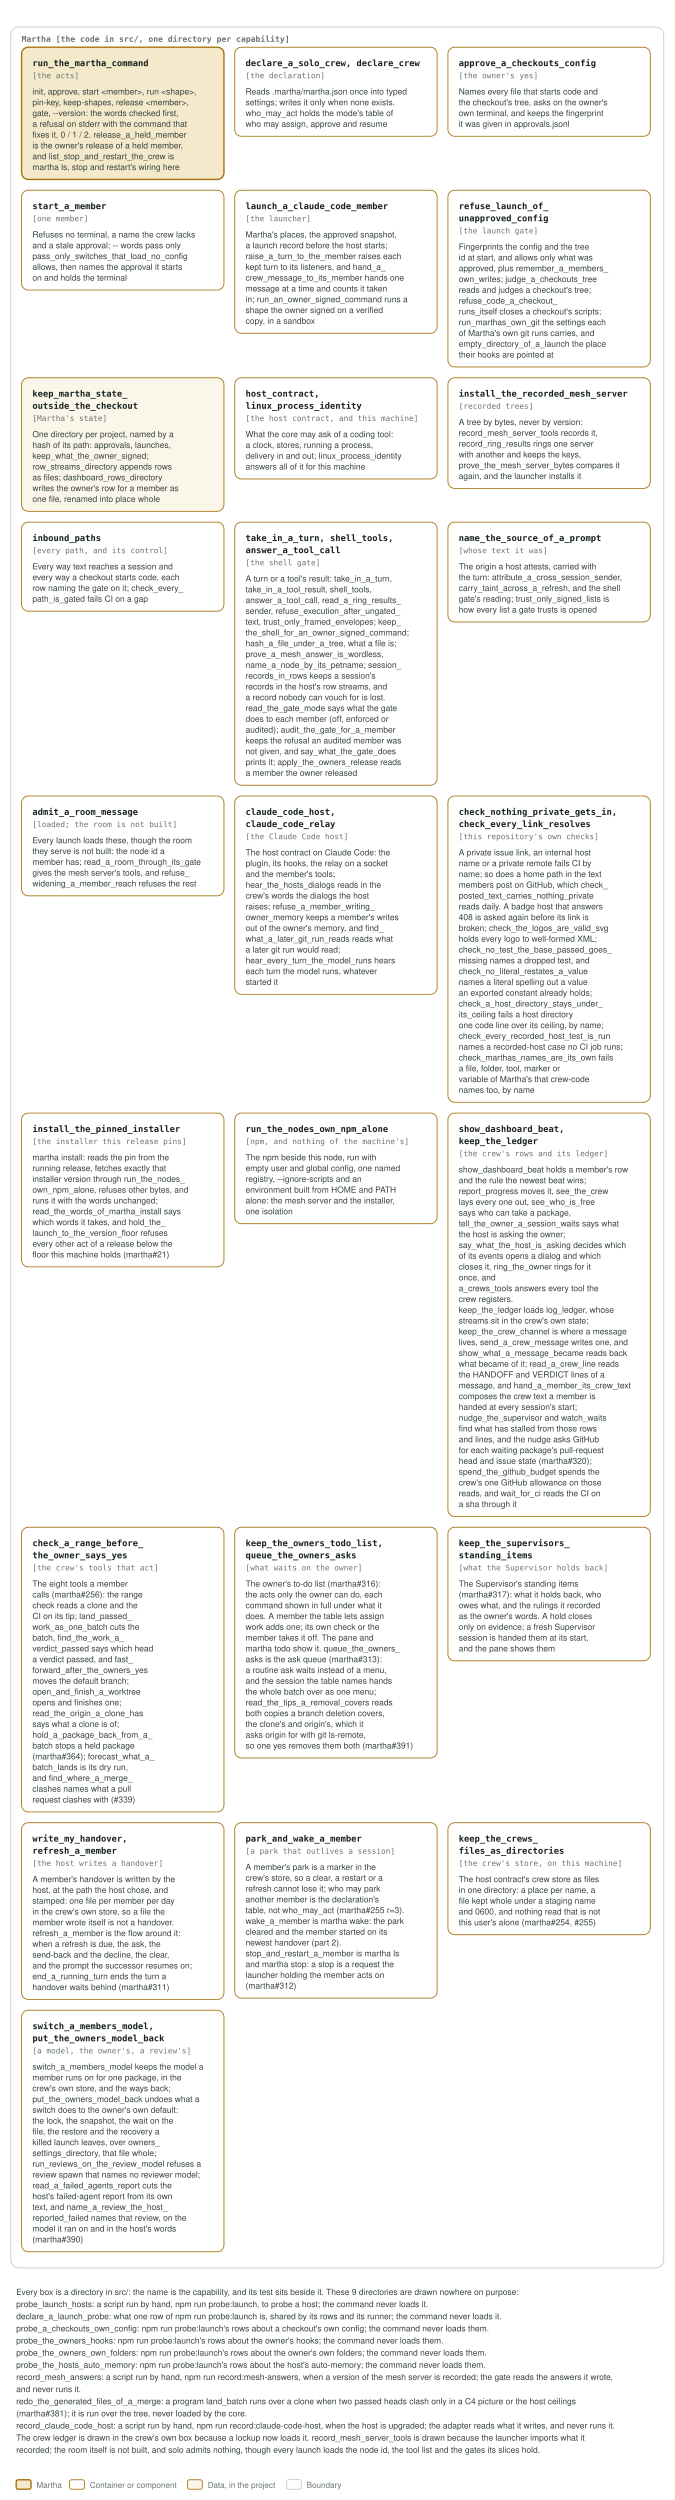
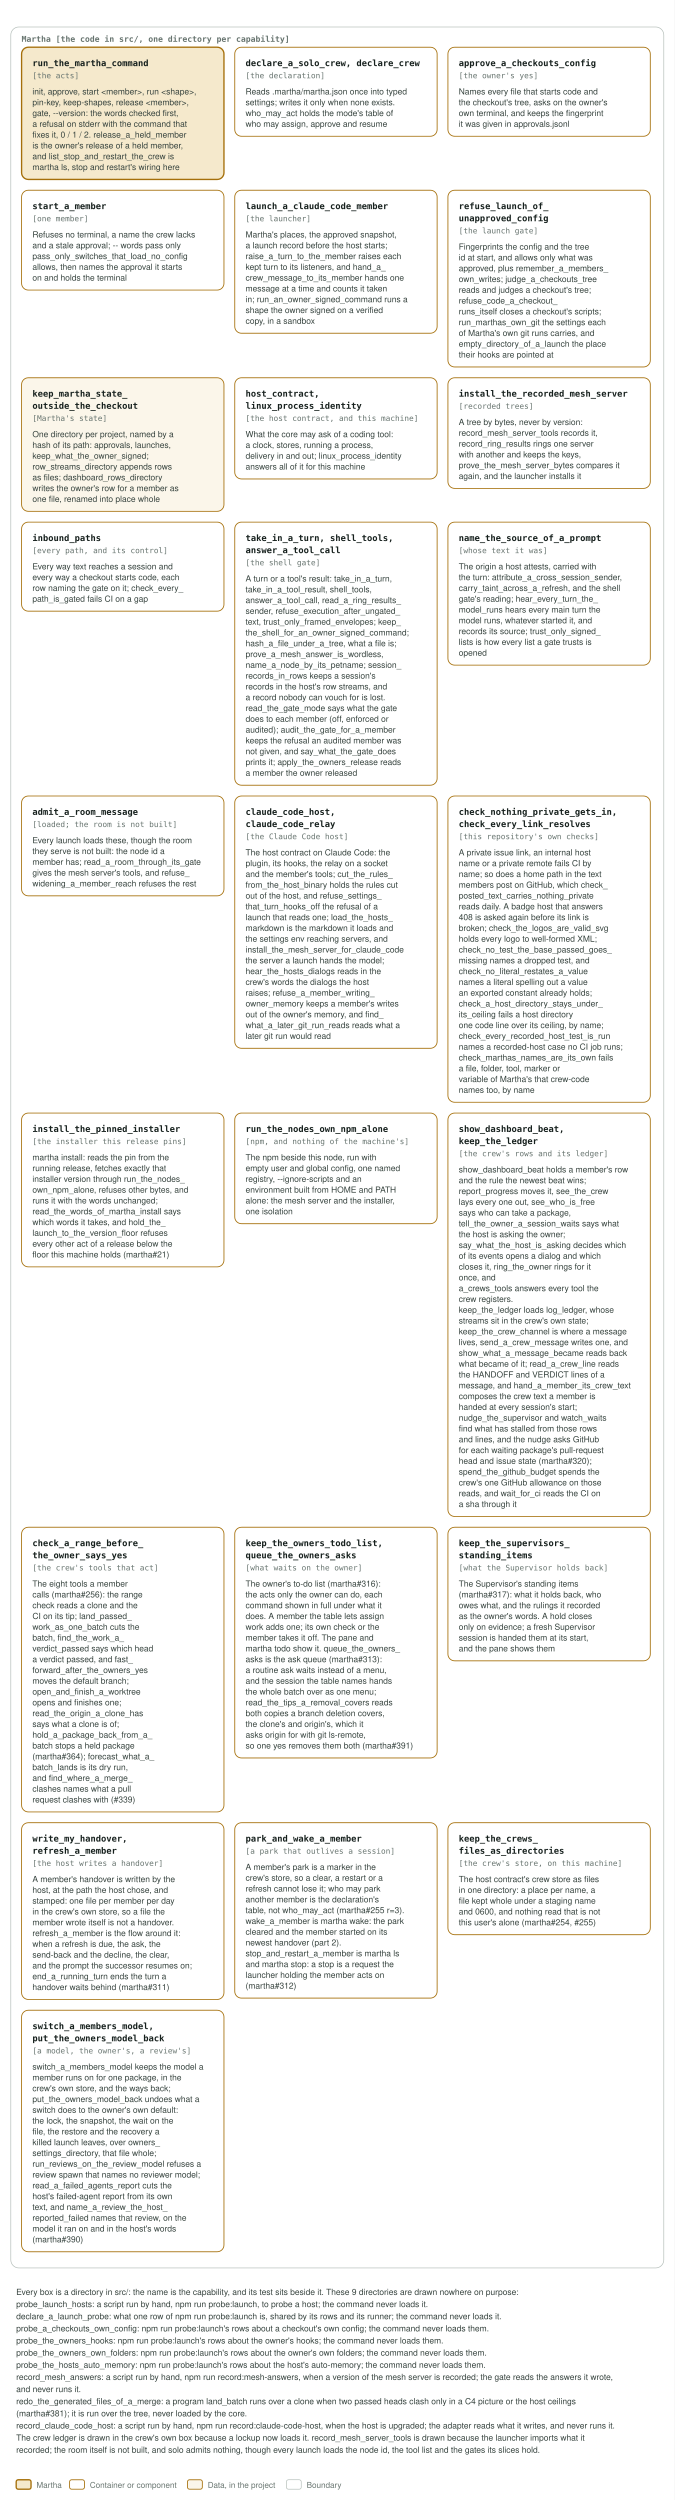
<svg xmlns="http://www.w3.org/2000/svg" viewBox="0 0 1000 3706" role="img" aria-label="Martha components">
  <style>
.t-name { font-family: "Atkinson Hyperlegible", "Segoe UI", system-ui, -apple-system, Helvetica, Arial, sans-serif; font-size: 15px; font-weight: 700; }
.t-desc { font-family: "Atkinson Hyperlegible", "Segoe UI", system-ui, -apple-system, Helvetica, Arial, sans-serif; font-size: 12.5px; }
.t-rel { font-family: "Atkinson Hyperlegible", "Segoe UI", system-ui, -apple-system, Helvetica, Arial, sans-serif; font-size: 11.5px; paint-order: stroke; stroke-width: 4px; stroke-linejoin: round; }
.t-code { font-family: "JetBrains Mono", ui-monospace, Menlo, Consolas, monospace; font-size: 13px; font-weight: 600; }
.t-type { font-family: "JetBrains Mono", ui-monospace, Menlo, Consolas, monospace; font-size: 11.5px; }
.t-bound { font-family: "JetBrains Mono", ui-monospace, Menlo, Consolas, monospace; font-size: 12px; font-weight: 600; }
.t-leg { font-family: "Atkinson Hyperlegible", "Segoe UI", system-ui, -apple-system, Helvetica, Arial, sans-serif; font-size: 12px; }
.edge { fill: none; stroke-width: 1.25; }
.edge-team { fill: none; stroke-width: 1.25; stroke-dasharray: 5 4; }
.bg { fill: #FFFFFF; }
.b-sys { fill: #F5E9CC; stroke: #A56F0A; stroke-width: 2; }
.b-per { fill: #E3EBF2; stroke: #3B5B7A; stroke-width: 1.25; }
.b-mac { fill: #E6E4EE; stroke: #5E5A78; stroke-width: 1.25; stroke-dasharray: 5 4; }
.b-ext { fill: #ECEFED; stroke: #8A9791; stroke-width: 1.25; }
.b-cmp { fill: #FFFFFF; stroke: #A56F0A; stroke-width: 1.25; }
.b-dat { fill: #FBF6EA; stroke: #A56F0A; stroke-width: 1.25; }
.b-team { fill: #FFFFFF; stroke: #5E5A78; stroke-width: 1.25; stroke-dasharray: 5 4; }
.b-later { fill: #F3F4F3; stroke: #8A9791; stroke-width: 1.25; stroke-dasharray: 5 4; }
.bound { fill: none; stroke: #B3BDB8; stroke-width: 1; }
.head { fill: #3B5B7A; }
.t-name, .t-code { fill: #16201D; }
.t-type, .t-bound, .t-leg { fill: #66736E; }
.t-desc { fill: #34413C; }
.t-rel { fill: #66736E; stroke: #FFFFFF; }
.edge, .edge-team { stroke: #8A9791; }
.arrowhead { fill: #8A9791; }
@media (prefers-color-scheme: dark) {
.bg { fill: #171F1C; }
.b-sys { fill: #3A2E13; stroke: #E3AA3C; }
.b-per { fill: #1D2A36; stroke: #8EB4D8; }
.b-mac { fill: #26243A; stroke: #A9A4C8; }
.b-ext { fill: #1C2421; stroke: #7D8B85; }
.b-cmp { fill: #171F1C; stroke: #E3AA3C; }
.b-dat { fill: #2A2414; stroke: #E3AA3C; }
.b-team { fill: #171F1C; stroke: #A9A4C8; }
.b-later { fill: #1C2421; stroke: #7D8B85; }
.bound { stroke: #4A5752; }
.head { fill: #8EB4D8; }
.t-name, .t-code { fill: #E6ECE9; }
.t-type, .t-bound, .t-leg { fill: #93A09A; }
.t-desc { fill: #C3CDC8; }
.t-rel { fill: #93A09A; stroke: #171F1C; }
.edge, .edge-team { stroke: #7D8B85; }
.arrowhead { fill: #7D8B85; }
}
</style>
  <defs>
    <marker id="a" viewBox="0 0 10 10" refX="9" refY="5" markerWidth="7" markerHeight="7" orient="auto-start-reverse">
      <path class="arrowhead" d="M0 0L10 5L0 10z" />
    </marker>
  </defs>
  <rect class="bg" x="0" y="0" width="1000" height="3706" />
  <rect class="b-sys" x="32" y="70" width="300" height="196" rx="10" />
  <text class="t-code" x="48" y="98">run_the_martha_command</text>
  <text class="t-type" x="48" y="116">[the acts]</text>
  <text class="t-desc" x="48" y="140">init, approve, start &lt;member&gt;, run &lt;shape&gt;,</text>
  <text class="t-desc" x="48" y="156">pin-key, keep-shapes, release &lt;member&gt;,</text>
  <text class="t-desc" x="48" y="172">gate, --version: the words checked first,</text>
  <text class="t-desc" x="48" y="188">a refusal on stderr with the command that</text>
  <text class="t-desc" x="48" y="204">fixes it, 0 / 1 / 2. release_a_held_member</text>
  <text class="t-desc" x="48" y="220">is the owner's release of a held member,</text>
  <text class="t-desc" x="48" y="236">and list_stop_and_restart_the_crew is</text>
  <text class="t-desc" x="48" y="252">martha ls, stop and restart's wiring here</text>
  <rect class="b-cmp" x="348" y="70" width="300" height="132" rx="10" />
  <text class="t-code" x="364" y="98">declare_a_solo_crew, declare_crew</text>
  <text class="t-type" x="364" y="116">[the declaration]</text>
  <text class="t-desc" x="364" y="140">Reads .martha/martha.json once into typed</text>
  <text class="t-desc" x="364" y="156">settings; writes it only when none exists.</text>
  <text class="t-desc" x="364" y="172">who_may_act holds the mode's table of</text>
  <text class="t-desc" x="364" y="188">who may assign, approve and resume</text>
  <rect class="b-cmp" x="664" y="70" width="300" height="132" rx="10" />
  <text class="t-code" x="680" y="98">approve_a_checkouts_config</text>
  <text class="t-type" x="680" y="116">[the owner's yes]</text>
  <text class="t-desc" x="680" y="140">Names every file that starts code and</text>
  <text class="t-desc" x="680" y="156">the checkout's tree, asks on the owner's</text>
  <text class="t-desc" x="680" y="172">own terminal, and keeps the fingerprint</text>
  <text class="t-desc" x="680" y="188">it was given in approvals.jsonl</text>
  <rect class="b-cmp" x="32" y="282" width="300" height="148" rx="10" />
  <text class="t-code" x="48" y="310">start_a_member</text>
  <text class="t-type" x="48" y="328">[one member]</text>
  <text class="t-desc" x="48" y="352">Refuses no terminal, a name the crew lacks</text>
  <text class="t-desc" x="48" y="368">and a stale approval; -- words pass only</text>
  <text class="t-desc" x="48" y="384">pass_only_switches_that_load_no_config</text>
  <text class="t-desc" x="48" y="400">allows, then names the approval it starts</text>
  <text class="t-desc" x="48" y="416">on and holds the terminal</text>
  <rect class="b-cmp" x="348" y="282" width="300" height="212" rx="10" />
  <text class="t-code" x="364" y="310">launch_a_claude_code_member</text>
  <text class="t-type" x="364" y="328">[the launcher]</text>
  <text class="t-desc" x="364" y="352">Martha's places, the approved snapshot,</text>
  <text class="t-desc" x="364" y="368">a launch record before the host starts;</text>
  <text class="t-desc" x="364" y="384">raise_a_turn_to_the_member raises each</text>
  <text class="t-desc" x="364" y="400">kept turn to its listeners, and hand_a_</text>
  <text class="t-desc" x="364" y="416">crew_message_to_its_member hands one</text>
  <text class="t-desc" x="364" y="432">message at a time and counts it taken</text>
  <text class="t-desc" x="364" y="448">in; run_an_owner_signed_command runs a</text>
  <text class="t-desc" x="364" y="464">shape the owner signed on a verified</text>
  <text class="t-desc" x="364" y="480">copy, in a sandbox</text>
  <rect class="b-cmp" x="664" y="282" width="300" height="262" rx="10" />
  <text class="t-code" x="680" y="310">refuse_launch_of_</text>
  <text class="t-code" x="680" y="328">unapproved_config</text>
  <text class="t-type" x="680" y="346">[the launch gate]</text>
  <text class="t-desc" x="680" y="370">Fingerprints the config and the tree</text>
  <text class="t-desc" x="680" y="386">id at start, and allows only what was</text>
  <text class="t-desc" x="680" y="402">approved, plus remember_a_members_</text>
  <text class="t-desc" x="680" y="418">own_writes; judge_a_checkouts_tree</text>
  <text class="t-desc" x="680" y="434">reads and judges a checkout's tree;</text>
  <text class="t-desc" x="680" y="450">refuse_code_a_checkout_</text>
  <text class="t-desc" x="680" y="466">runs_itself closes a checkout's scripts;</text>
  <text class="t-desc" x="680" y="482">run_marthas_own_git the settings each</text>
  <text class="t-desc" x="680" y="498">of Martha's own git runs carries, and</text>
  <text class="t-desc" x="680" y="514">empty_directory_of_a_launch the place</text>
  <text class="t-desc" x="680" y="530">their hooks are pointed at</text>
  <rect class="b-dat" x="32" y="560" width="300" height="198" rx="10" />
  <text class="t-code" x="48" y="588">keep_martha_state_</text>
  <text class="t-code" x="48" y="606">outside_the_checkout</text>
  <text class="t-type" x="48" y="624">[Martha's state]</text>
  <text class="t-desc" x="48" y="648">One directory per project, named by a</text>
  <text class="t-desc" x="48" y="664">hash of its path: approvals, launches,</text>
  <text class="t-desc" x="48" y="680">keep_what_the_owner_signed;</text>
  <text class="t-desc" x="48" y="696">row_streams_directory appends rows</text>
  <text class="t-desc" x="48" y="712">as files; dashboard_rows_directory</text>
  <text class="t-desc" x="48" y="728">writes the owner's row for a member as</text>
  <text class="t-desc" x="48" y="744">one file, renamed into place whole</text>
  <rect class="b-cmp" x="348" y="560" width="300" height="150" rx="10" />
  <text class="t-code" x="364" y="588">host_contract,</text>
  <text class="t-code" x="364" y="606">linux_process_identity</text>
  <text class="t-type" x="364" y="624">[the host contract, and this machine]</text>
  <text class="t-desc" x="364" y="648">What the core may ask of a coding tool:</text>
  <text class="t-desc" x="364" y="664">a clock, stores, running a process,</text>
  <text class="t-desc" x="364" y="680">delivery in and out; linux_process_identity</text>
  <text class="t-desc" x="364" y="696">answers all of it for this machine</text>
  <rect class="b-cmp" x="664" y="560" width="300" height="164" rx="10" />
  <text class="t-code" x="680" y="588">install_the_recorded_mesh_server</text>
  <text class="t-type" x="680" y="606">[recorded trees]</text>
  <text class="t-desc" x="680" y="630">A tree by bytes, never by version:</text>
  <text class="t-desc" x="680" y="646">record_mesh_server_tools records it,</text>
  <text class="t-desc" x="680" y="662">record_ring_results rings one server</text>
  <text class="t-desc" x="680" y="678">with another and keeps the keys,</text>
  <text class="t-desc" x="680" y="694">prove_the_mesh_server_bytes compares it</text>
  <text class="t-desc" x="680" y="710">again, and the launcher installs it</text>
  <rect class="b-cmp" x="32" y="774" width="300" height="132" rx="10" />
  <text class="t-code" x="48" y="802">inbound_paths</text>
  <text class="t-type" x="48" y="820">[every path, and its control]</text>
  <text class="t-desc" x="48" y="844">Every way text reaches a session and</text>
  <text class="t-desc" x="48" y="860">every way a checkout starts code, each</text>
  <text class="t-desc" x="48" y="876">row naming the gate on it; check_every_</text>
  <text class="t-desc" x="48" y="892">path_is_gated fails CI on a gap</text>
  <rect class="b-cmp" x="348" y="774" width="300" height="390" rx="10" />
  <text class="t-code" x="364" y="802">take_in_a_turn, shell_tools,</text>
  <text class="t-code" x="364" y="820">answer_a_tool_call</text>
  <text class="t-type" x="364" y="838">[the shell gate]</text>
  <text class="t-desc" x="364" y="862">A turn or a tool's result: take_in_a_turn,</text>
  <text class="t-desc" x="364" y="878">take_in_a_tool_result, shell_tools,</text>
  <text class="t-desc" x="364" y="894">answer_a_tool_call, read_a_ring_results_</text>
  <text class="t-desc" x="364" y="910">sender, refuse_execution_after_ungated_</text>
  <text class="t-desc" x="364" y="926">text, trust_only_framed_envelopes; keep_</text>
  <text class="t-desc" x="364" y="942">the_shell_for_an_owner_signed_command;</text>
  <text class="t-desc" x="364" y="958">hash_a_file_under_a_tree, what a file is;</text>
  <text class="t-desc" x="364" y="974">prove_a_mesh_answer_is_wordless,</text>
  <text class="t-desc" x="364" y="990">name_a_node_by_its_petname; session_</text>
  <text class="t-desc" x="364" y="1006">records_in_rows keeps a session's</text>
  <text class="t-desc" x="364" y="1022">records in the host's row streams, and</text>
  <text class="t-desc" x="364" y="1038">a record nobody can vouch for is lost.</text>
  <text class="t-desc" x="364" y="1054">read_the_gate_mode says what the gate</text>
  <text class="t-desc" x="364" y="1070">does to each member (off, enforced or</text>
  <text class="t-desc" x="364" y="1086">audited); audit_the_gate_for_a_member</text>
  <text class="t-desc" x="364" y="1102">keeps the refusal an audited member was</text>
  <text class="t-desc" x="364" y="1118">not given, and say_what_the_gate_does</text>
  <text class="t-desc" x="364" y="1134">prints it; apply_the_owners_release reads</text>
  <text class="t-desc" x="364" y="1150">a member the owner released</text>
-   <rect class="b-cmp" x="664" y="774" width="300" height="148" rx="10" />
+   <rect class="b-cmp" x="664" y="774" width="300" height="212" rx="10" />
  <text class="t-code" x="680" y="802">name_the_source_of_a_prompt</text>
  <text class="t-type" x="680" y="820">[whose text it was]</text>
  <text class="t-desc" x="680" y="844">The origin a host attests, carried with</text>
  <text class="t-desc" x="680" y="860">the turn: attribute_a_cross_session_sender,</text>
  <text class="t-desc" x="680" y="876">carry_taint_across_a_refresh, and the shell</text>
-   <text class="t-desc" x="680" y="892">gate's reading; trust_only_signed_lists is</text>
-   <text class="t-desc" x="680" y="908">how every list a gate trusts is opened</text>
+   <text class="t-desc" x="680" y="892">gate's reading; hear_every_turn_the_</text>
+   <text class="t-desc" x="680" y="908">model_runs hears every main turn the</text>
+   <text class="t-desc" x="680" y="924">model runs, whatever started it, and</text>
+   <text class="t-desc" x="680" y="940">records its source; trust_only_signed_</text>
+   <text class="t-desc" x="680" y="956">lists is how every list a gate trusts is</text>
+   <text class="t-desc" x="680" y="972">opened</text>
  <rect class="b-cmp" x="32" y="1180" width="300" height="148" rx="10" />
  <text class="t-code" x="48" y="1208">admit_a_room_message</text>
  <text class="t-type" x="48" y="1226">[loaded; the room is not built]</text>
  <text class="t-desc" x="48" y="1250">Every launch loads these, though the room</text>
  <text class="t-desc" x="48" y="1266">they serve is not built: the node id a</text>
  <text class="t-desc" x="48" y="1282">member has; read_a_room_through_its_gate</text>
  <text class="t-desc" x="48" y="1298">gives the mesh server's tools, and refuse_</text>
  <text class="t-desc" x="48" y="1314">widening_a_member_reach refuses the rest</text>
-   <rect class="b-cmp" x="348" y="1180" width="300" height="294" rx="10" />
+   <rect class="b-cmp" x="348" y="1180" width="300" height="374" rx="10" />
  <text class="t-code" x="364" y="1208">claude_code_host,</text>
  <text class="t-code" x="364" y="1226">claude_code_relay</text>
  <text class="t-type" x="364" y="1244">[the Claude Code host]</text>
  <text class="t-desc" x="364" y="1268">The host contract on Claude Code: the</text>
  <text class="t-desc" x="364" y="1284">plugin, its hooks, the relay on a socket</text>
-   <text class="t-desc" x="364" y="1300">and the member's tools;</text>
-   <text class="t-desc" x="364" y="1316">hear_the_hosts_dialogs reads in the</text>
-   <text class="t-desc" x="364" y="1332">crew's words the dialogs the host</text>
-   <text class="t-desc" x="364" y="1348">raises; refuse_a_member_writing_</text>
-   <text class="t-desc" x="364" y="1364">owner_memory keeps a member's writes</text>
-   <text class="t-desc" x="364" y="1380">out of the owner's memory, and find_</text>
-   <text class="t-desc" x="364" y="1396">what_a_later_git_run_reads reads what</text>
-   <text class="t-desc" x="364" y="1412">a later git run would read;</text>
-   <text class="t-desc" x="364" y="1428">hear_every_turn_the_model_runs hears</text>
-   <text class="t-desc" x="364" y="1444">each turn the model runs, whatever</text>
-   <text class="t-desc" x="364" y="1460">started it</text>
+   <text class="t-desc" x="364" y="1300">and the member's tools; cut_the_rules_</text>
+   <text class="t-desc" x="364" y="1316">from_the_host_binary holds the rules cut</text>
+   <text class="t-desc" x="364" y="1332">out of the host, and refuse_settings_</text>
+   <text class="t-desc" x="364" y="1348">that_turn_hooks_off the refusal of a</text>
+   <text class="t-desc" x="364" y="1364">launch that reads one; load_the_hosts_</text>
+   <text class="t-desc" x="364" y="1380">markdown is the markdown it loads and</text>
+   <text class="t-desc" x="364" y="1396">the settings env reaching servers, and</text>
+   <text class="t-desc" x="364" y="1412">install_the_mesh_server_for_claude_code</text>
+   <text class="t-desc" x="364" y="1428">the server a launch hands the model;</text>
+   <text class="t-desc" x="364" y="1444">hear_the_hosts_dialogs reads in the</text>
+   <text class="t-desc" x="364" y="1460">crew's words the dialogs the host</text>
+   <text class="t-desc" x="364" y="1476">raises; refuse_a_member_writing_</text>
+   <text class="t-desc" x="364" y="1492">owner_memory keeps a member's writes</text>
+   <text class="t-desc" x="364" y="1508">out of the owner's memory, and find_</text>
+   <text class="t-desc" x="364" y="1524">what_a_later_git_run_reads reads what a</text>
+   <text class="t-desc" x="364" y="1540">later git run would read</text>
  <rect class="b-cmp" x="664" y="1180" width="300" height="454" rx="10" />
  <text class="t-code" x="680" y="1208">check_nothing_private_gets_in,</text>
  <text class="t-code" x="680" y="1226">check_every_link_resolves</text>
  <text class="t-type" x="680" y="1244">[this repository's own checks]</text>
  <text class="t-desc" x="680" y="1268">A private issue link, an internal host</text>
  <text class="t-desc" x="680" y="1284">name or a private remote fails CI by</text>
  <text class="t-desc" x="680" y="1300">name; so does a home path in the text</text>
  <text class="t-desc" x="680" y="1316">members post on GitHub, which check_</text>
  <text class="t-desc" x="680" y="1332">posted_text_carries_nothing_private</text>
  <text class="t-desc" x="680" y="1348">reads daily. A badge host that answers</text>
  <text class="t-desc" x="680" y="1364">408 is asked again before its link is</text>
  <text class="t-desc" x="680" y="1380">broken; check_the_logos_are_valid_svg</text>
  <text class="t-desc" x="680" y="1396">holds every logo to well-formed XML;</text>
  <text class="t-desc" x="680" y="1412">check_no_test_the_base_passed_goes_</text>
  <text class="t-desc" x="680" y="1428">missing names a dropped test, and</text>
  <text class="t-desc" x="680" y="1444">check_no_literal_restates_a_value</text>
  <text class="t-desc" x="680" y="1460">names a literal spelling out a value</text>
  <text class="t-desc" x="680" y="1476">an exported constant already holds;</text>
  <text class="t-desc" x="680" y="1492">check_a_host_directory_stays_under_</text>
  <text class="t-desc" x="680" y="1508">its_ceiling fails a host directory</text>
  <text class="t-desc" x="680" y="1524">one code line over its ceiling, by name;</text>
  <text class="t-desc" x="680" y="1540">check_every_recorded_host_test_is_run</text>
  <text class="t-desc" x="680" y="1556">names a recorded-host case no CI job runs;</text>
  <text class="t-desc" x="680" y="1572">check_marthas_names_are_its_own fails</text>
  <text class="t-desc" x="680" y="1588">a file, folder, tool, marker or</text>
  <text class="t-desc" x="680" y="1604">variable of Martha's that crew-code</text>
  <text class="t-desc" x="680" y="1620">names too, by name</text>
  <rect class="b-cmp" x="32" y="1650" width="300" height="228" rx="10" />
  <text class="t-code" x="48" y="1678">install_the_pinned_installer</text>
  <text class="t-type" x="48" y="1696">[the installer this release pins]</text>
  <text class="t-desc" x="48" y="1720">martha install: reads the pin from the</text>
  <text class="t-desc" x="48" y="1736">running release, fetches exactly that</text>
  <text class="t-desc" x="48" y="1752">installer version through run_the_nodes_</text>
  <text class="t-desc" x="48" y="1768">own_npm_alone, refuses other bytes, and</text>
  <text class="t-desc" x="48" y="1784">runs it with the words unchanged;</text>
  <text class="t-desc" x="48" y="1800">read_the_words_of_martha_install says</text>
  <text class="t-desc" x="48" y="1816">which words it takes, and hold_the_</text>
  <text class="t-desc" x="48" y="1832">launch_to_the_version_floor refuses</text>
  <text class="t-desc" x="48" y="1848">every other act of a release below the</text>
  <text class="t-desc" x="48" y="1864">floor this machine holds (martha#21)</text>
  <rect class="b-cmp" x="348" y="1650" width="300" height="164" rx="10" />
  <text class="t-code" x="364" y="1678">run_the_nodes_own_npm_alone</text>
  <text class="t-type" x="364" y="1696">[npm, and nothing of the machine's]</text>
  <text class="t-desc" x="364" y="1720">The npm beside this node, run with</text>
  <text class="t-desc" x="364" y="1736">empty user and global config, one named</text>
  <text class="t-desc" x="364" y="1752">registry, --ignore-scripts and an</text>
  <text class="t-desc" x="364" y="1768">environment built from HOME and PATH</text>
  <text class="t-desc" x="364" y="1784">alone: the mesh server and the installer,</text>
  <text class="t-desc" x="364" y="1800">one isolation</text>
  <rect class="b-cmp" x="664" y="1650" width="300" height="598" rx="10" />
  <text class="t-code" x="680" y="1678">show_dashboard_beat,</text>
  <text class="t-code" x="680" y="1696">keep_the_ledger</text>
  <text class="t-type" x="680" y="1714">[the crew's rows and its ledger]</text>
  <text class="t-desc" x="680" y="1738">show_dashboard_beat holds a member's row</text>
  <text class="t-desc" x="680" y="1754">and the rule the newest beat wins;</text>
  <text class="t-desc" x="680" y="1770">report_progress moves it, see_the_crew</text>
  <text class="t-desc" x="680" y="1786">lays every one out, see_who_is_free</text>
  <text class="t-desc" x="680" y="1802">says who can take a package,</text>
  <text class="t-desc" x="680" y="1818">tell_the_owner_a_session_waits says what</text>
  <text class="t-desc" x="680" y="1834">the host is asking the owner;</text>
  <text class="t-desc" x="680" y="1850">say_what_the_host_is_asking decides which</text>
  <text class="t-desc" x="680" y="1866">of its events opens a dialog and which</text>
  <text class="t-desc" x="680" y="1882">closes it, ring_the_owner rings for it</text>
  <text class="t-desc" x="680" y="1898">once, and</text>
  <text class="t-desc" x="680" y="1914">a_crews_tools answers every tool the</text>
  <text class="t-desc" x="680" y="1930">crew registers.</text>
  <text class="t-desc" x="680" y="1946">keep_the_ledger loads log_ledger, whose</text>
  <text class="t-desc" x="680" y="1962">streams sit in the crew's own state;</text>
  <text class="t-desc" x="680" y="1978">keep_the_crew_channel is where a message</text>
  <text class="t-desc" x="680" y="1994">lives, send_a_crew_message writes one, and</text>
  <text class="t-desc" x="680" y="2010">show_what_a_message_became reads back</text>
  <text class="t-desc" x="680" y="2026">what became of it; read_a_crew_line reads</text>
  <text class="t-desc" x="680" y="2042">the HANDOFF and VERDICT lines of a</text>
  <text class="t-desc" x="680" y="2058">message, and hand_a_member_its_crew_text</text>
  <text class="t-desc" x="680" y="2074">composes the crew text a member is</text>
  <text class="t-desc" x="680" y="2090">handed at every session's start;</text>
  <text class="t-desc" x="680" y="2106">nudge_the_supervisor and watch_waits</text>
  <text class="t-desc" x="680" y="2122">find what has stalled from those rows</text>
  <text class="t-desc" x="680" y="2138">and lines, and the nudge asks GitHub</text>
  <text class="t-desc" x="680" y="2154">for each waiting package's pull-request</text>
  <text class="t-desc" x="680" y="2170">head and issue state (martha#320);</text>
  <text class="t-desc" x="680" y="2186">spend_the_github_budget spends the</text>
  <text class="t-desc" x="680" y="2202">crew's one GitHub allowance on those</text>
  <text class="t-desc" x="680" y="2218">reads, and wait_for_ci reads the CI on</text>
  <text class="t-desc" x="680" y="2234">a sha through it</text>
  <rect class="b-cmp" x="32" y="2264" width="300" height="422" rx="10" />
  <text class="t-code" x="48" y="2292">check_a_range_before_</text>
  <text class="t-code" x="48" y="2310">the_owner_says_yes</text>
  <text class="t-type" x="48" y="2328">[the crew's tools that act]</text>
  <text class="t-desc" x="48" y="2352">The eight tools a member</text>
  <text class="t-desc" x="48" y="2368">calls (martha#256): the range</text>
  <text class="t-desc" x="48" y="2384">check reads a clone and the</text>
  <text class="t-desc" x="48" y="2400">CI on its tip; land_passed_</text>
  <text class="t-desc" x="48" y="2416">work_as_one_batch cuts the</text>
  <text class="t-desc" x="48" y="2432">batch, find_the_work_a_</text>
  <text class="t-desc" x="48" y="2448">verdict_passed says which head</text>
  <text class="t-desc" x="48" y="2464">a verdict passed, and fast_</text>
  <text class="t-desc" x="48" y="2480">forward_after_the_owners_yes</text>
  <text class="t-desc" x="48" y="2496">moves the default branch;</text>
  <text class="t-desc" x="48" y="2512">open_and_finish_a_worktree</text>
  <text class="t-desc" x="48" y="2528">opens and finishes one;</text>
  <text class="t-desc" x="48" y="2544">read_the_origin_a_clone_has</text>
  <text class="t-desc" x="48" y="2560">says what a clone is of;</text>
  <text class="t-desc" x="48" y="2576">hold_a_package_back_from_a_</text>
  <text class="t-desc" x="48" y="2592">batch stops a held package</text>
  <text class="t-desc" x="48" y="2608">(martha#364); forecast_what_a_</text>
  <text class="t-desc" x="48" y="2624">batch_lands is its dry run,</text>
  <text class="t-desc" x="48" y="2640">and find_where_a_merge_</text>
  <text class="t-desc" x="48" y="2656">clashes names what a pull</text>
  <text class="t-desc" x="48" y="2672">request clashes with (#339)</text>
  <rect class="b-cmp" x="348" y="2264" width="300" height="342" rx="10" />
  <text class="t-code" x="364" y="2292">keep_the_owners_todo_list,</text>
  <text class="t-code" x="364" y="2310">queue_the_owners_asks</text>
  <text class="t-type" x="364" y="2328">[what waits on the owner]</text>
  <text class="t-desc" x="364" y="2352">The owner's to-do list (martha#316):</text>
  <text class="t-desc" x="364" y="2368">the acts only the owner can do, each</text>
  <text class="t-desc" x="364" y="2384">command shown in full under what it</text>
  <text class="t-desc" x="364" y="2400">does. A member the table lets assign</text>
  <text class="t-desc" x="364" y="2416">work adds one; its own check or the</text>
  <text class="t-desc" x="364" y="2432">member takes it off. The pane and</text>
  <text class="t-desc" x="364" y="2448">martha todo show it. queue_the_owners_</text>
  <text class="t-desc" x="364" y="2464">asks is the ask queue (martha#313):</text>
  <text class="t-desc" x="364" y="2480">a routine ask waits instead of a menu,</text>
  <text class="t-desc" x="364" y="2496">and the session the table names hands</text>
  <text class="t-desc" x="364" y="2512">the whole batch over as one menu;</text>
  <text class="t-desc" x="364" y="2528">read_the_tips_a_removal_covers reads</text>
  <text class="t-desc" x="364" y="2544">both copies a branch deletion covers,</text>
  <text class="t-desc" x="364" y="2560">the clone's and origin's, which it</text>
  <text class="t-desc" x="364" y="2576">asks origin for with git ls-remote,</text>
  <text class="t-desc" x="364" y="2592">so one yes removes them both (martha#391)</text>
  <rect class="b-cmp" x="664" y="2264" width="300" height="198" rx="10" />
  <text class="t-code" x="680" y="2292">keep_the_supervisors_</text>
  <text class="t-code" x="680" y="2310">standing_items</text>
  <text class="t-type" x="680" y="2328">[what the Supervisor holds back]</text>
  <text class="t-desc" x="680" y="2352">The Supervisor's standing items</text>
  <text class="t-desc" x="680" y="2368">(martha#317): what it holds back, who</text>
  <text class="t-desc" x="680" y="2384">owes what, and the rulings it recorded</text>
  <text class="t-desc" x="680" y="2400">as the owner's words. A hold closes</text>
  <text class="t-desc" x="680" y="2416">only on evidence; a fresh Supervisor</text>
  <text class="t-desc" x="680" y="2432">session is handed them at its start,</text>
  <text class="t-desc" x="680" y="2448">and the pane shows them</text>
  <rect class="b-cmp" x="32" y="2702" width="300" height="262" rx="10" />
  <text class="t-code" x="48" y="2730">write_my_handover,</text>
  <text class="t-code" x="48" y="2748">refresh_a_member</text>
  <text class="t-type" x="48" y="2766">[the host writes a handover]</text>
  <text class="t-desc" x="48" y="2790">A member's handover is written by the</text>
  <text class="t-desc" x="48" y="2806">host, at the path the host chose, and</text>
  <text class="t-desc" x="48" y="2822">stamped: one file per member per day</text>
  <text class="t-desc" x="48" y="2838">in the crew's own store, so a file the</text>
  <text class="t-desc" x="48" y="2854">member wrote itself is not a handover.</text>
  <text class="t-desc" x="48" y="2870">refresh_a_member is the flow around it:</text>
  <text class="t-desc" x="48" y="2886">when a refresh is due, the ask, the</text>
  <text class="t-desc" x="48" y="2902">send-back and the decline, the clear,</text>
  <text class="t-desc" x="48" y="2918">and the prompt the successor resumes on;</text>
  <text class="t-desc" x="48" y="2934">end_a_running_turn ends the turn a</text>
  <text class="t-desc" x="48" y="2950">handover waits behind (martha#311)</text>
  <rect class="b-cmp" x="348" y="2702" width="300" height="260" rx="10" />
  <text class="t-code" x="364" y="2730">park_and_wake_a_member</text>
  <text class="t-type" x="364" y="2748">[a park that outlives a session]</text>
  <text class="t-desc" x="364" y="2772">A member's park is a marker in the</text>
  <text class="t-desc" x="364" y="2788">crew's store, so a clear, a restart or a</text>
  <text class="t-desc" x="364" y="2804">refresh cannot lose it; who may park</text>
  <text class="t-desc" x="364" y="2820">another member is the declaration's</text>
  <text class="t-desc" x="364" y="2836">table, not who_may_act (martha#255 r=3).</text>
  <text class="t-desc" x="364" y="2852">wake_a_member is martha wake: the park</text>
  <text class="t-desc" x="364" y="2868">cleared and the member started on its</text>
  <text class="t-desc" x="364" y="2884">newest handover (part 2).</text>
  <text class="t-desc" x="364" y="2900">stop_and_restart_a_member is martha ls</text>
  <text class="t-desc" x="364" y="2916">and martha stop: a stop is a request the</text>
  <text class="t-desc" x="364" y="2932">launcher holding the member acts on</text>
  <text class="t-desc" x="364" y="2948">(martha#312)</text>
  <rect class="b-cmp" x="664" y="2702" width="300" height="166" rx="10" />
  <text class="t-code" x="680" y="2730">keep_the_crews_</text>
  <text class="t-code" x="680" y="2748">files_as_directories</text>
  <text class="t-type" x="680" y="2766">[the crew's store, on this machine]</text>
  <text class="t-desc" x="680" y="2790">The host contract's crew store as files</text>
  <text class="t-desc" x="680" y="2806">in one directory: a place per name, a</text>
  <text class="t-desc" x="680" y="2822">file kept whole under a staging name</text>
  <text class="t-desc" x="680" y="2838">and 0600, and nothing read that is not</text>
  <text class="t-desc" x="680" y="2854">this user's alone (martha#254, #255)</text>
  <rect class="b-cmp" x="32" y="2980" width="300" height="358" rx="10" />
  <text class="t-code" x="48" y="3008">switch_a_members_model,</text>
  <text class="t-code" x="48" y="3026">put_the_owners_model_back</text>
  <text class="t-type" x="48" y="3044">[a model, the owner's, a review's]</text>
  <text class="t-desc" x="48" y="3068">switch_a_members_model keeps the model a</text>
  <text class="t-desc" x="48" y="3084">member runs on for one package, in the</text>
  <text class="t-desc" x="48" y="3100">crew's own store, and the ways back;</text>
  <text class="t-desc" x="48" y="3116">put_the_owners_model_back undoes what a</text>
  <text class="t-desc" x="48" y="3132">switch does to the owner's own default:</text>
  <text class="t-desc" x="48" y="3148">the lock, the snapshot, the wait on the</text>
  <text class="t-desc" x="48" y="3164">file, the restore and the recovery a</text>
  <text class="t-desc" x="48" y="3180">killed launch leaves, over owners_</text>
  <text class="t-desc" x="48" y="3196">settings_directory, that file whole;</text>
  <text class="t-desc" x="48" y="3212">run_reviews_on_the_review_model refuses a</text>
  <text class="t-desc" x="48" y="3228">review spawn that names no reviewer model;</text>
  <text class="t-desc" x="48" y="3244">read_a_failed_agents_report cuts the</text>
  <text class="t-desc" x="48" y="3260">host's failed-agent report from its own</text>
  <text class="t-desc" x="48" y="3276">text, and name_a_review_the_host_</text>
  <text class="t-desc" x="48" y="3292">reported_failed names that review, on the</text>
  <text class="t-desc" x="48" y="3308">model it ran on and in the host's words</text>
  <text class="t-desc" x="48" y="3324">(martha#390)</text>
  <rect class="bound" x="16" y="40" width="968" height="3322" rx="12" />
  <text class="t-bound" x="32" y="62">Martha [the code in src/, one directory per capability]</text>
  <text class="t-desc" x="24" y="3402">Every box is a directory in src/: the name is the capability, and its test sits beside it. These 9 directories are drawn nowhere on purpose:</text>
  <text class="t-desc" x="24" y="3420">probe_launch_hosts: a script run by hand, npm run probe:launch, to probe a host; the command never loads it.</text>
  <text class="t-desc" x="24" y="3438">declare_a_launch_probe: what one row of npm run probe:launch is, shared by its rows and its runner; the command never loads it.</text>
  <text class="t-desc" x="24" y="3456">probe_a_checkouts_own_config: npm run probe:launch's rows about a checkout's own config; the command never loads them.</text>
  <text class="t-desc" x="24" y="3474">probe_the_owners_hooks: npm run probe:launch's rows about the owner's hooks; the command never loads them.</text>
  <text class="t-desc" x="24" y="3492">probe_the_owners_own_folders: npm run probe:launch's rows about the owner's own folders; the command never loads them.</text>
  <text class="t-desc" x="24" y="3510">probe_the_hosts_auto_memory: npm run probe:launch's rows about the host's auto-memory; the command never loads them.</text>
  <text class="t-desc" x="24" y="3528">record_mesh_answers: a script run by hand, npm run record:mesh-answers, when a version of the mesh server is recorded; the gate reads the answers it wrote,</text>
  <text class="t-desc" x="24" y="3546">and never runs it.</text>
  <text class="t-desc" x="24" y="3564">redo_the_generated_files_of_a_merge: a program land_batch runs over a clone when two passed heads clash only in a C4 picture or the host ceilings</text>
  <text class="t-desc" x="24" y="3582">(martha#381); it is run over the tree, never loaded by the core.</text>
  <text class="t-desc" x="24" y="3600">record_claude_code_host: a script run by hand, npm run record:claude-code-host, when the host is upgraded; the adapter reads what it writes, and never runs it.</text>
  <text class="t-desc" x="24" y="3618">The crew ledger is drawn in the crew's own box because a lockup now loads it. record_mesh_server_tools is drawn because the launcher imports what it</text>
  <text class="t-desc" x="24" y="3636">recorded; the room itself is not built, and solo admits nothing, though every launch loads the node id, the tool list and the gates its slices hold.</text>
  <rect class="b-sys" x="24" y="3676" width="22" height="14" rx="3" />
  <text class="t-leg" x="54" y="3688">Martha</text>
  <rect class="b-cmp" x="103.168" y="3676" width="22" height="14" rx="3" />
  <text class="t-leg" x="133.168" y="3688">Container or component</text>
  <rect class="b-dat" x="277.94" y="3676" width="22" height="14" rx="3" />
  <text class="t-leg" x="307.94" y="3688">Data, in the project</text>
  <rect class="bound" x="424.572" y="3676" width="22" height="14" rx="3" />
  <text class="t-leg" x="454.572" y="3688">Boundary</text>
</svg>
